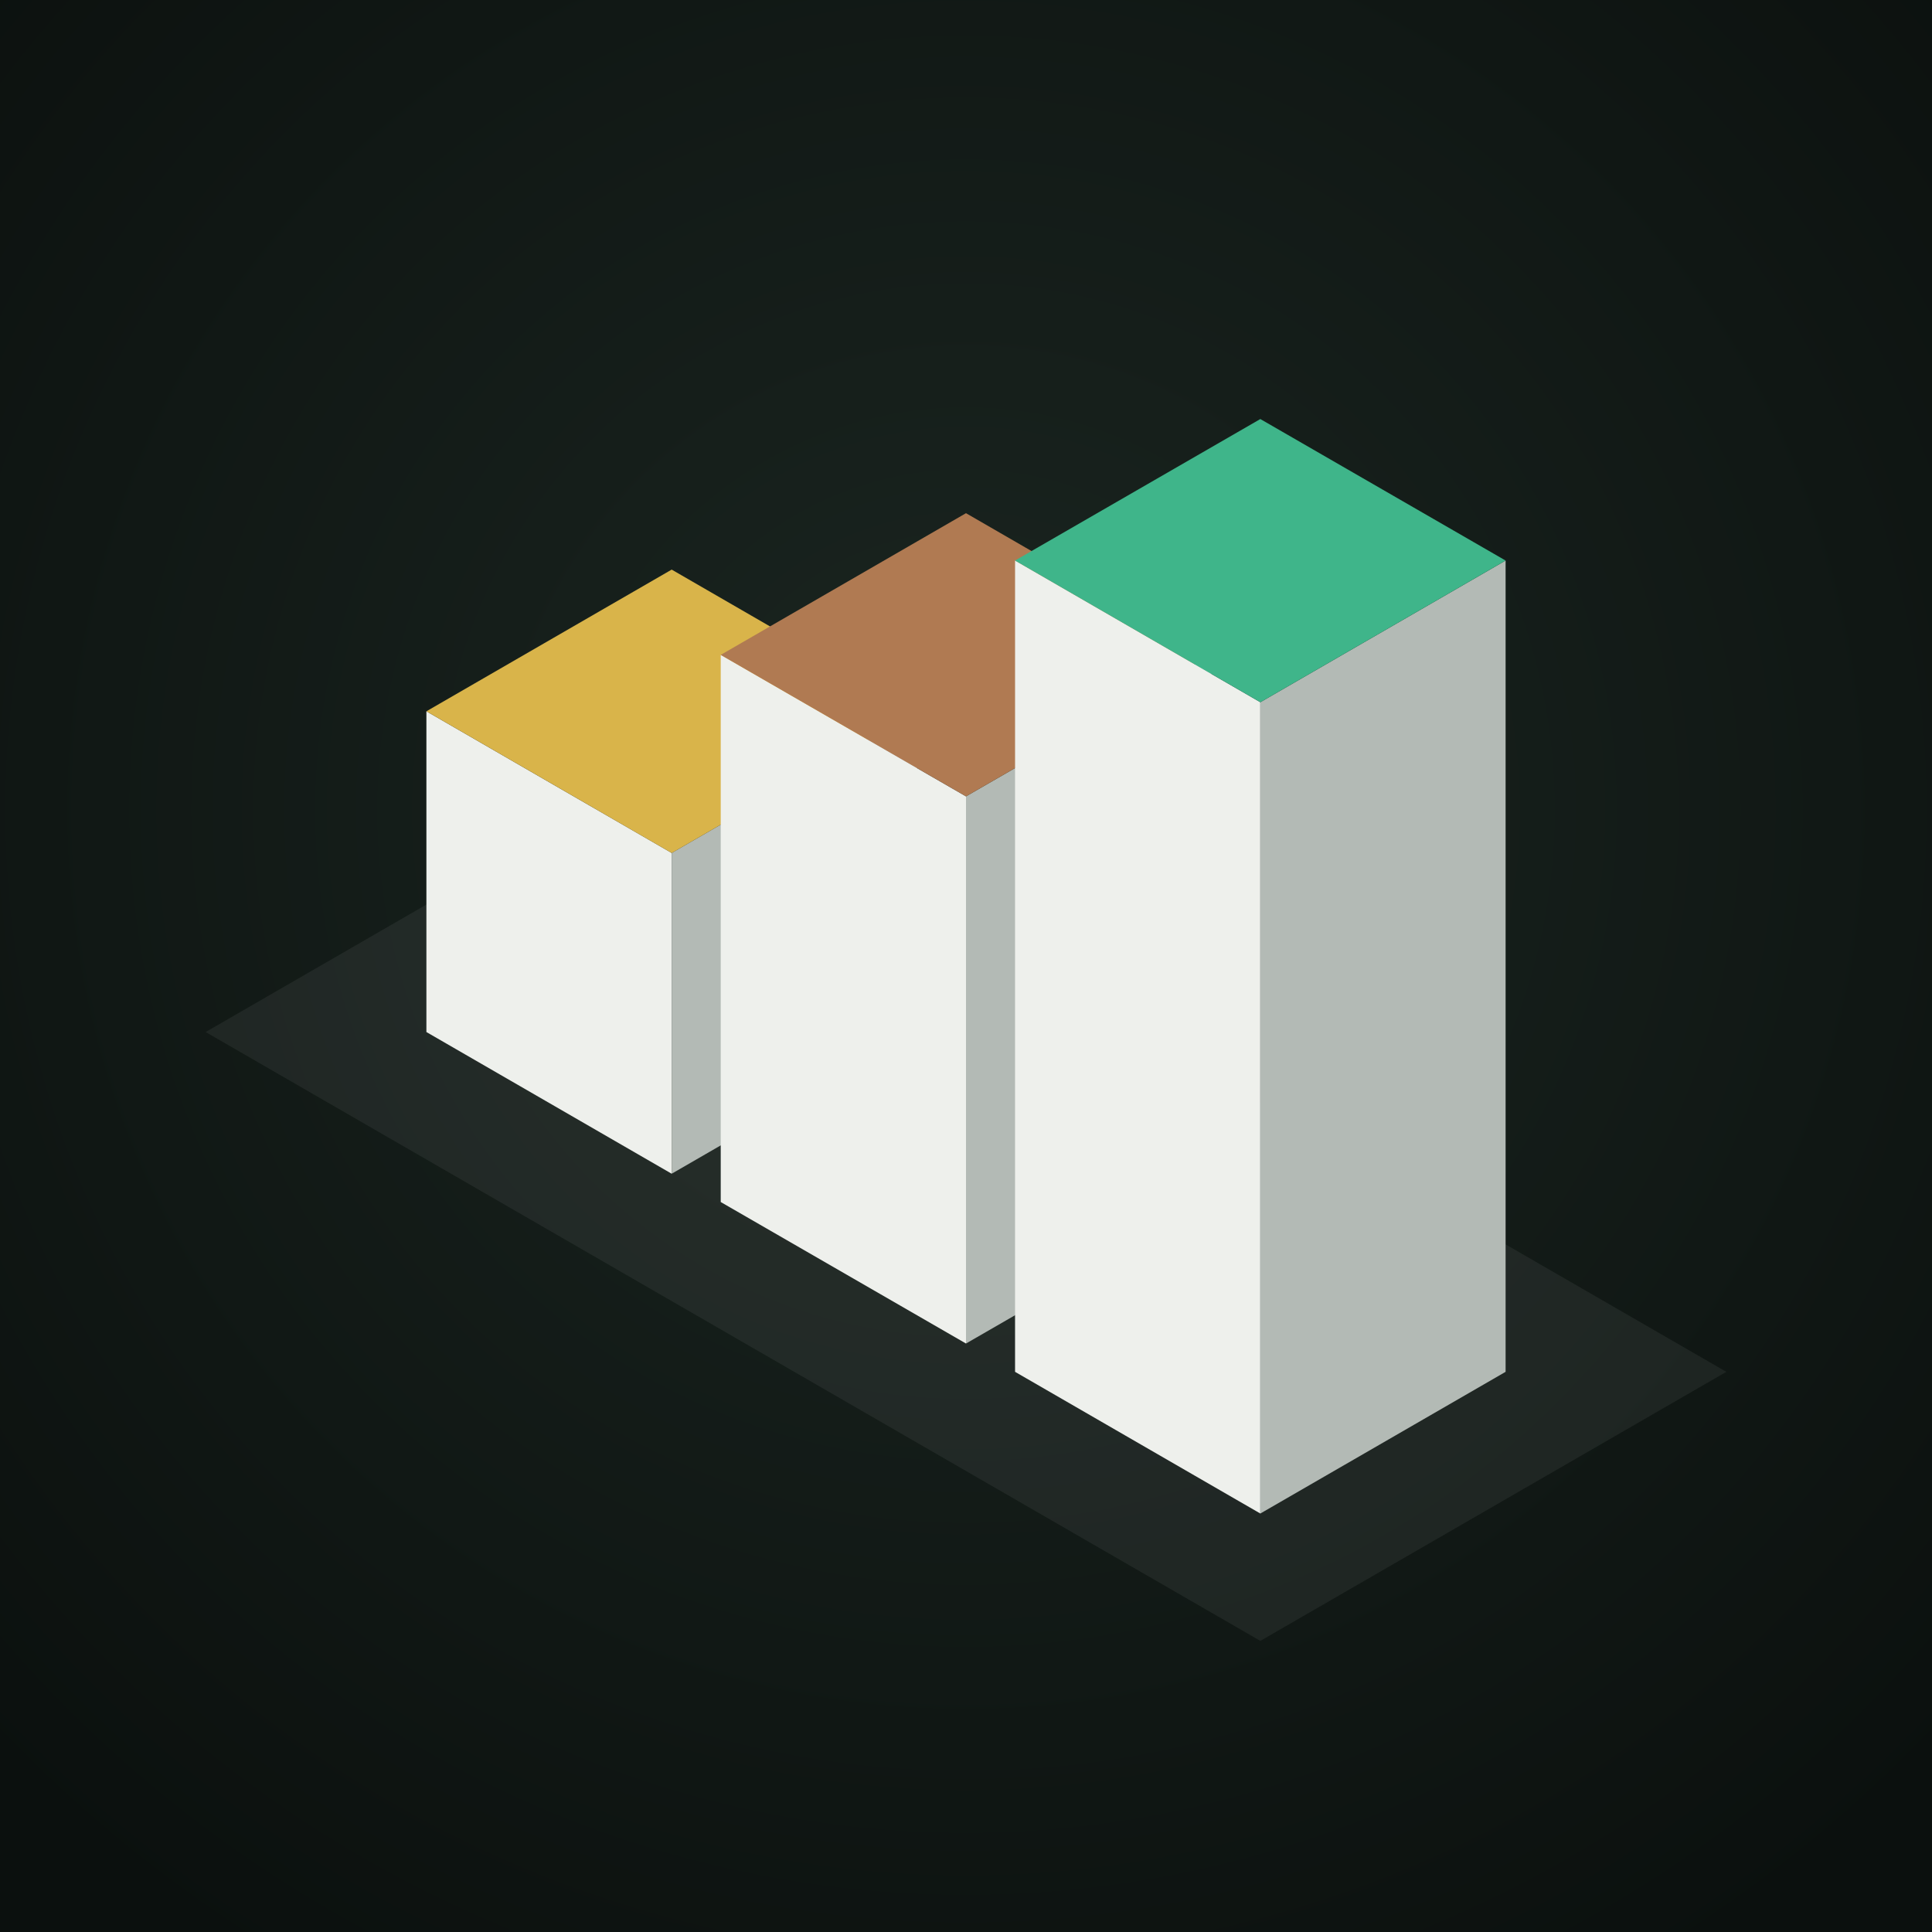
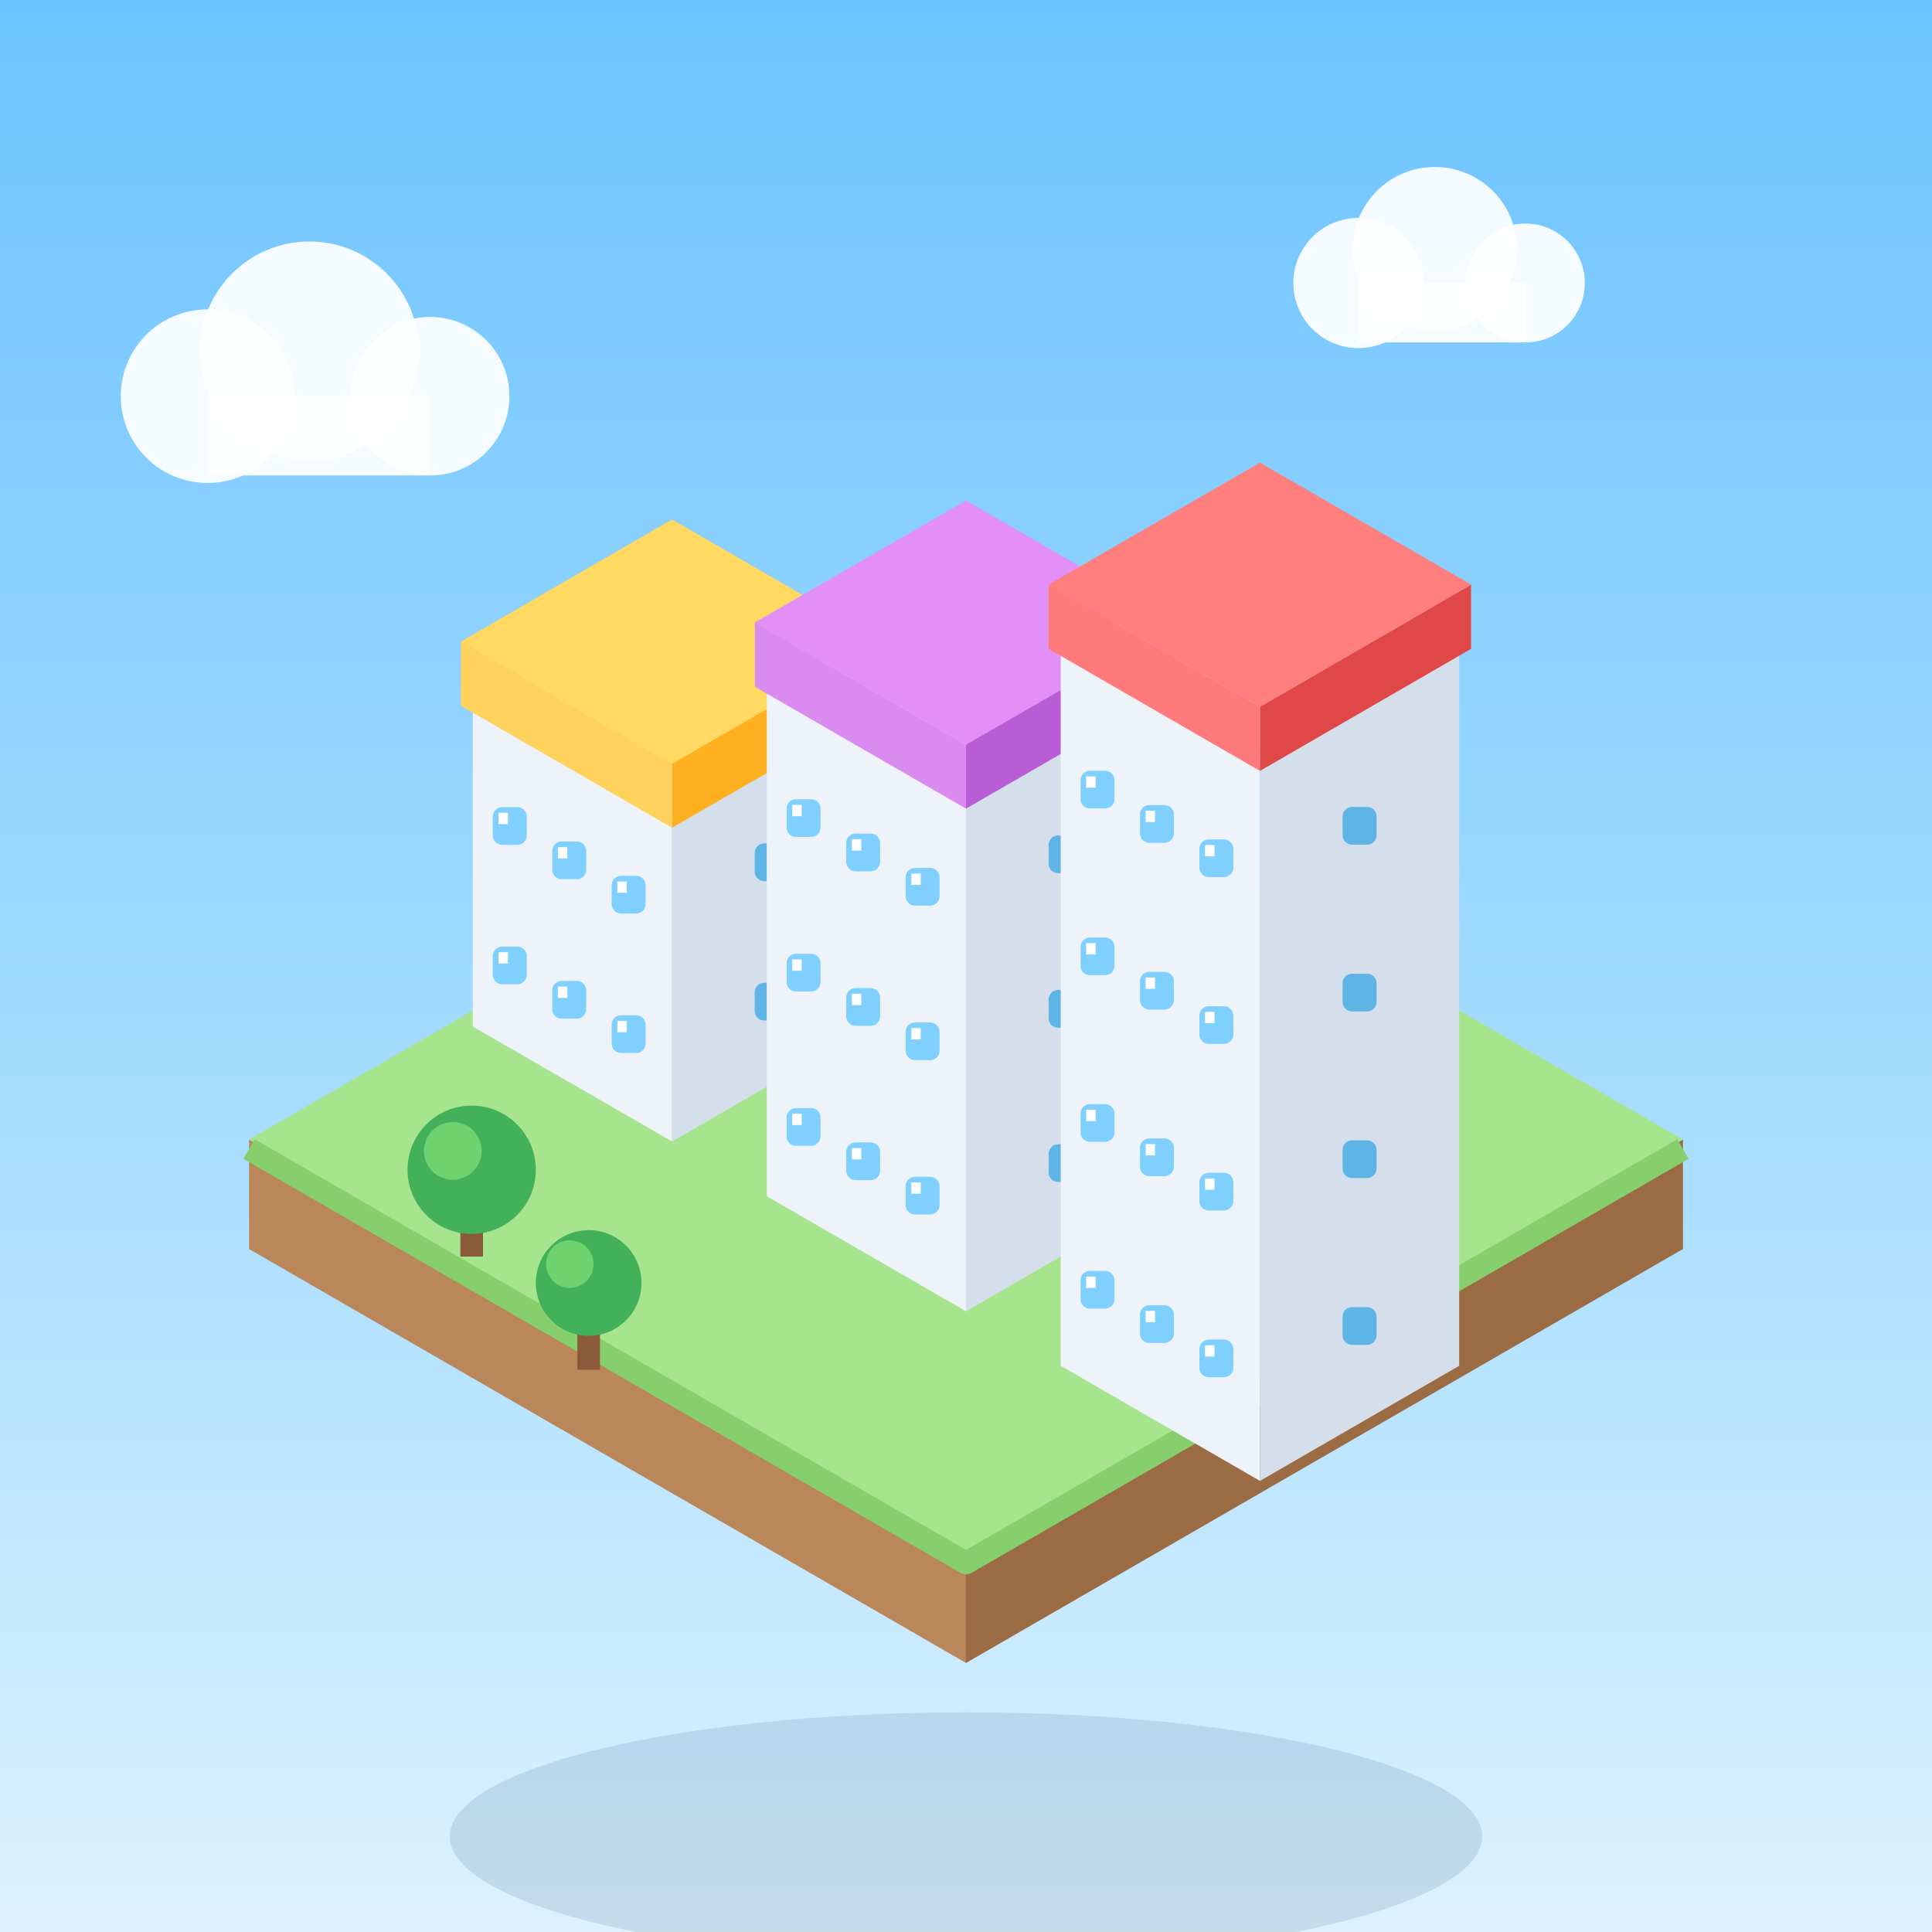
<svg xmlns="http://www.w3.org/2000/svg" width="1024" height="1024" viewBox="0 0 1024 1024">
  <defs>
-     <radialGradient id="g" cx="50%" cy="42%" r="70%">
-       <stop offset="0" stop-color="#1B2621" />
-       <stop offset="1" stop-color="#0B100E" />
-     </radialGradient>
+     <linearGradient id="sky" x1="0" y1="0" x2="0" y2="1">
+       <stop offset="0" stop-color="#6CC3FF" />
+       <stop offset="0.6" stop-color="#A9DEFF" />
+       <stop offset="1" stop-color="#DDF2FF" />
+     </linearGradient>
  </defs>
-   <rect width="1024" height="1024" fill="url(#g)" />
-   <polygon points="109.0,547.0 356.0,404.4 915.0,727.1 668.0,869.7" fill="#FFFFFF" fill-opacity="0.06" />
-   <polygon points="226.0,377.0 356.0,452.1 356.0,622.1 226.0,547.0" fill="#EEF0EC" />
-   <polygon points="356.0,452.1 486.0,377.0 486.0,547.0 356.0,622.1" fill="#B3BAB5" />
-   <polygon points="356.0,301.9 486.0,377.0 356.0,452.1 226.0,377.0" fill="#D9B44A" />
-   <polygon points="382.0,347.1 512.0,422.1 512.0,712.1 382.0,637.1" fill="#EEF0EC" />
-   <polygon points="512.0,422.1 642.0,347.1 642.0,637.1 512.0,712.1" fill="#B3BAB5" />
-   <polygon points="512.0,272.0 642.0,347.1 512.0,422.1 382.0,347.1" fill="#B07A52" />
-   <polygon points="538.0,297.1 668.0,372.2 668.0,802.2 538.0,727.1" fill="#EEF0EC" />
-   <polygon points="668.0,372.2 798.0,297.1 798.0,727.1 668.0,802.2" fill="#B3BAB5" />
-   <polygon points="668.0,222.1 798.0,297.1 668.0,372.2 538.0,297.1" fill="#3FB58A" />
+   <rect width="1024" height="1024" fill="url(#sky)" />
+   <g fill="#FFFFFF" fill-opacity="0.92">
+     <circle cx="110" cy="210" r="46" />
+     <circle cx="164" cy="186" r="58" />
+     <circle cx="228" cy="210" r="42" />
+     <rect x="110" y="210" width="118" height="42" />
+   </g>
+   <g fill="#FFFFFF" fill-opacity="0.92">
+     <circle cx="720" cy="150" r="34.5" />
+     <circle cx="760.5" cy="132" r="43.5" />
+     <circle cx="808.5" cy="150" r="31.5" />
+     <rect x="720" y="150" width="88.5" height="31.5" />
+   </g>
+   <ellipse cx="512" cy="973.393" rx="273.6" ry="65.818" fill="#285078" fill-opacity="0.14" />
+   <polygon points="132.0,604.0 512.0,823.4 512.0,881.4 132.0,662.0" fill="#B9875A" />
+   <polygon points="512.0,823.4 892.0,604.0 892.0,662.0 512.0,881.4" fill="#9B6C43" />
+   <polygon points="512.0,384.6 892.0,604.0 512.0,823.4 132.0,604.0" fill="#A6E58E" />
+   <polyline points="132.0,609.0 512.0,828.4 892.0,609.0" fill="none" stroke="#86CF6C" stroke-width="12" stroke-linejoin="round" />
+   <rect x="244" y="638" width="12" height="28" fill="#8A5A3B" />
+   <circle cx="250" cy="620" r="34" fill="#43B05A" />
+   <circle cx="240" cy="610" r="15.3" fill="#6ED36E" />
+   <rect x="306" y="698" width="12" height="28" fill="#8A5A3B" />
+   <circle cx="312" cy="680" r="28" fill="#43B05A" />
+   <circle cx="302" cy="670" r="12.6" fill="#6ED36E" />
+   <polygon points="250.6,374.1 356.2,435.0 356.2,605.0 250.6,544.1" fill="#EEF3F9" />
+   <polygon points="356.2,435.0 461.8,374.1 461.8,544.1 356.2,605.0" fill="#D5DFEB" />
+   <polygon points="356.2,313.1 461.8,374.1 356.2,435.0 250.6,374.1" fill="#FFFFFF" />
+   <polygon points="356.2,275.4 468.2,340.1 356.2,404.7 244.3,340.1" fill="#FFD25E" />
+   <polygon points="244.3,340.1 356.2,404.7 356.2,438.7 244.3,374.1" fill="#FFD25E" />
+   <polygon points="356.2,404.7 468.2,340.1 468.2,374.1 356.2,438.7" fill="#FFB020" />
+   <polygon points="356.2,275.4 468.2,340.1 356.2,404.7 244.3,340.1" fill="#FFD25E" style="filter:brightness(1.08)" />
+   <rect x="261.2" y="501.7" width="18" height="20" rx="5" fill="#7FD0FF" />
+   <rect x="264.2" y="504.7" width="5" height="6" fill="#FFFFFF" />
+   <rect x="292.7" y="519.9" width="18" height="20" rx="5" fill="#7FD0FF" />
+   <rect x="295.7" y="522.9" width="5" height="6" fill="#FFFFFF" />
+   <rect x="324.2" y="538.1" width="18" height="20" rx="5" fill="#7FD0FF" />
+   <rect x="327.2" y="541.1" width="5" height="6" fill="#FFFFFF" />
+   <rect x="261.2" y="427.8" width="18" height="20" rx="5" fill="#7FD0FF" />
+   <rect x="264.2" y="430.8" width="5" height="6" fill="#FFFFFF" />
+   <rect x="292.7" y="446.0" width="18" height="20" rx="5" fill="#7FD0FF" />
+   <rect x="295.7" y="449.0" width="5" height="6" fill="#FFFFFF" />
+   <rect x="324.2" y="464.2" width="18" height="20" rx="5" fill="#7FD0FF" />
+   <rect x="327.2" y="467.2" width="5" height="6" fill="#FFFFFF" />
+   <rect x="400.0" y="520.9" width="18" height="20" rx="5" fill="#5FB4E6" />
+   <rect x="400.0" y="447.0" width="18" height="20" rx="5" fill="#5FB4E6" />
+   <polygon points="406.4,364.0 512.0,425.0 512.0,695.0 406.4,634.0" fill="#EEF3F9" />
+   <polygon points="512.0,425.0 617.6,364.0 617.6,634.0 512.0,695.0" fill="#D5DFEB" />
+   <polygon points="512.0,303.0 617.6,364.0 512.0,425.0 406.4,364.0" fill="#FFFFFF" />
+   <polygon points="512.0,265.4 623.9,330.0 512.0,394.6 400.1,330.0" fill="#DA8BF0" />
+   <polygon points="400.1,330.0 512.0,394.6 512.0,428.6 400.1,364.0" fill="#DA8BF0" />
+   <polygon points="512.0,394.6 623.9,330.0 623.9,364.0 512.0,428.6" fill="#B85DD6" />
+   <polygon points="512.0,265.4 623.9,330.0 512.0,394.6 400.1,330.0" fill="#DA8BF0" style="filter:brightness(1.08)" />
+   <rect x="416.9" y="587.3" width="18" height="20" rx="5" fill="#7FD0FF" />
+   <rect x="419.9" y="590.3" width="5" height="6" fill="#FFFFFF" />
+   <rect x="448.5" y="605.5" width="18" height="20" rx="5" fill="#7FD0FF" />
+   <rect x="451.5" y="608.5" width="5" height="6" fill="#FFFFFF" />
+   <rect x="480.0" y="623.7" width="18" height="20" rx="5" fill="#7FD0FF" />
+   <rect x="483.0" y="626.7" width="5" height="6" fill="#FFFFFF" />
+   <rect x="416.9" y="505.5" width="18" height="20" rx="5" fill="#7FD0FF" />
+   <rect x="419.9" y="508.5" width="5" height="6" fill="#FFFFFF" />
+   <rect x="448.5" y="523.7" width="18" height="20" rx="5" fill="#7FD0FF" />
+   <rect x="451.5" y="526.7" width="5" height="6" fill="#FFFFFF" />
+   <rect x="480.0" y="541.9" width="18" height="20" rx="5" fill="#7FD0FF" />
+   <rect x="483.0" y="544.9" width="5" height="6" fill="#FFFFFF" />
+   <rect x="416.9" y="423.6" width="18" height="20" rx="5" fill="#7FD0FF" />
+   <rect x="419.9" y="426.6" width="5" height="6" fill="#FFFFFF" />
+   <rect x="448.5" y="441.8" width="18" height="20" rx="5" fill="#7FD0FF" />
+   <rect x="451.5" y="444.8" width="5" height="6" fill="#FFFFFF" />
+   <rect x="480.0" y="460.0" width="18" height="20" rx="5" fill="#7FD0FF" />
+   <rect x="483.0" y="463.0" width="5" height="6" fill="#FFFFFF" />
+   <rect x="555.8" y="606.5" width="18" height="20" rx="5" fill="#5FB4E6" />
+   <rect x="555.8" y="524.7" width="18" height="20" rx="5" fill="#5FB4E6" />
+   <rect x="555.8" y="442.8" width="18" height="20" rx="5" fill="#5FB4E6" />
+   <polygon points="562.2,343.9 667.8,404.9 667.8,784.9 562.2,723.9" fill="#EEF3F9" />
+   <polygon points="667.8,404.9 773.4,343.9 773.4,723.9 667.8,784.9" fill="#D5DFEB" />
+   <polygon points="667.8,283.0 773.4,343.9 667.8,404.9 562.2,343.9" fill="#FFFFFF" />
+   <polygon points="667.8,245.3 779.7,309.9 667.8,374.6 555.8,309.9" fill="#FF7A7A" />
+   <polygon points="555.8,309.9 667.8,374.6 667.8,408.6 555.8,343.9" fill="#FF7A7A" />
+   <polygon points="667.8,374.6 779.7,309.9 779.7,343.9 667.8,408.6" fill="#E04848" />
+   <polygon points="667.8,245.3 779.7,309.9 667.8,374.6 555.8,309.9" fill="#FF7A7A" style="filter:brightness(1.08)" />
+   <rect x="572.7" y="673.6" width="18" height="20" rx="5" fill="#7FD0FF" />
+   <rect x="575.7" y="676.6" width="5" height="6" fill="#FFFFFF" />
+   <rect x="604.2" y="691.8" width="18" height="20" rx="5" fill="#7FD0FF" />
+   <rect x="607.2" y="694.8" width="5" height="6" fill="#FFFFFF" />
+   <rect x="635.7" y="710.0" width="18" height="20" rx="5" fill="#7FD0FF" />
+   <rect x="638.7" y="713.0" width="5" height="6" fill="#FFFFFF" />
+   <rect x="572.7" y="585.2" width="18" height="20" rx="5" fill="#7FD0FF" />
+   <rect x="575.7" y="588.2" width="5" height="6" fill="#FFFFFF" />
+   <rect x="604.2" y="603.4" width="18" height="20" rx="5" fill="#7FD0FF" />
+   <rect x="607.2" y="606.4" width="5" height="6" fill="#FFFFFF" />
+   <rect x="635.7" y="621.6" width="18" height="20" rx="5" fill="#7FD0FF" />
+   <rect x="638.7" y="624.6" width="5" height="6" fill="#FFFFFF" />
+   <rect x="572.7" y="496.9" width="18" height="20" rx="5" fill="#7FD0FF" />
+   <rect x="575.7" y="499.9" width="5" height="6" fill="#FFFFFF" />
+   <rect x="604.2" y="515.1" width="18" height="20" rx="5" fill="#7FD0FF" />
+   <rect x="607.2" y="518.1" width="5" height="6" fill="#FFFFFF" />
+   <rect x="635.7" y="533.3" width="18" height="20" rx="5" fill="#7FD0FF" />
+   <rect x="638.7" y="536.3" width="5" height="6" fill="#FFFFFF" />
+   <rect x="572.7" y="408.5" width="18" height="20" rx="5" fill="#7FD0FF" />
+   <rect x="575.7" y="411.5" width="5" height="6" fill="#FFFFFF" />
+   <rect x="604.2" y="426.7" width="18" height="20" rx="5" fill="#7FD0FF" />
+   <rect x="607.2" y="429.7" width="5" height="6" fill="#FFFFFF" />
+   <rect x="635.7" y="444.9" width="18" height="20" rx="5" fill="#7FD0FF" />
+   <rect x="638.7" y="447.9" width="5" height="6" fill="#FFFFFF" />
+   <rect x="711.6" y="692.8" width="18" height="20" rx="5" fill="#5FB4E6" />
+   <rect x="711.6" y="604.4" width="18" height="20" rx="5" fill="#5FB4E6" />
+   <rect x="711.6" y="516.1" width="18" height="20" rx="5" fill="#5FB4E6" />
+   <rect x="711.6" y="427.7" width="18" height="20" rx="5" fill="#5FB4E6" />
</svg>
